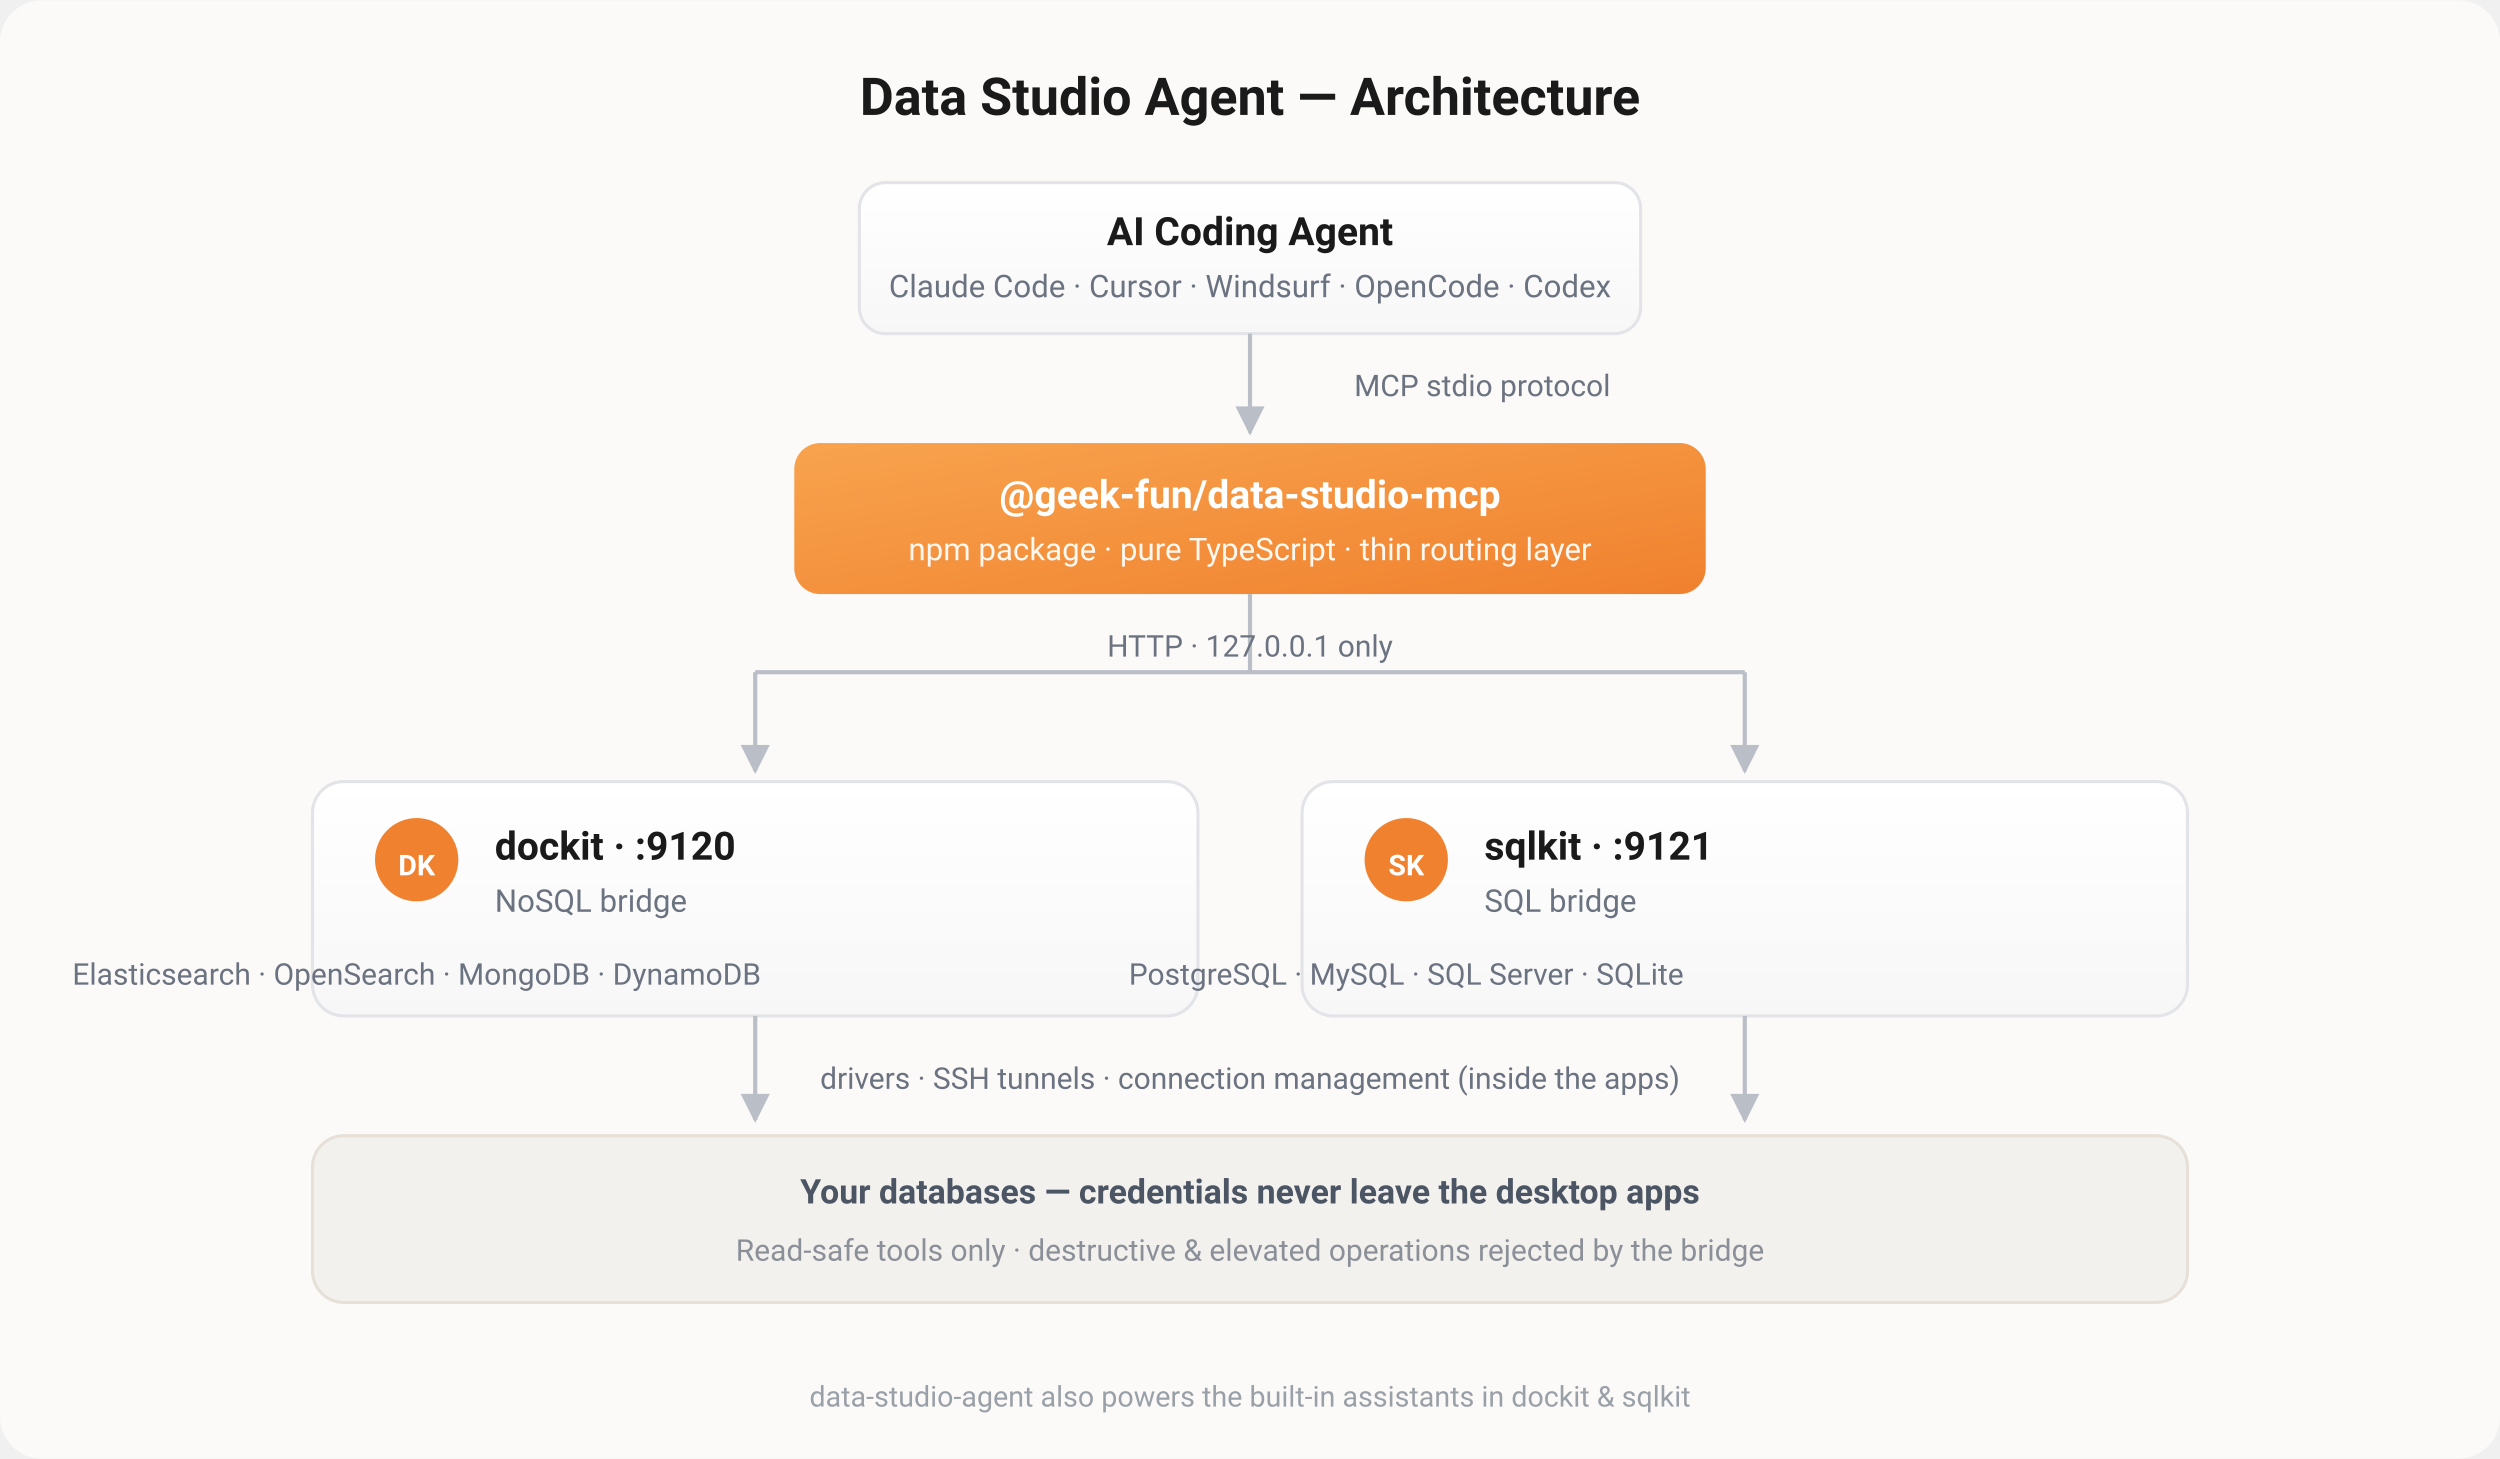
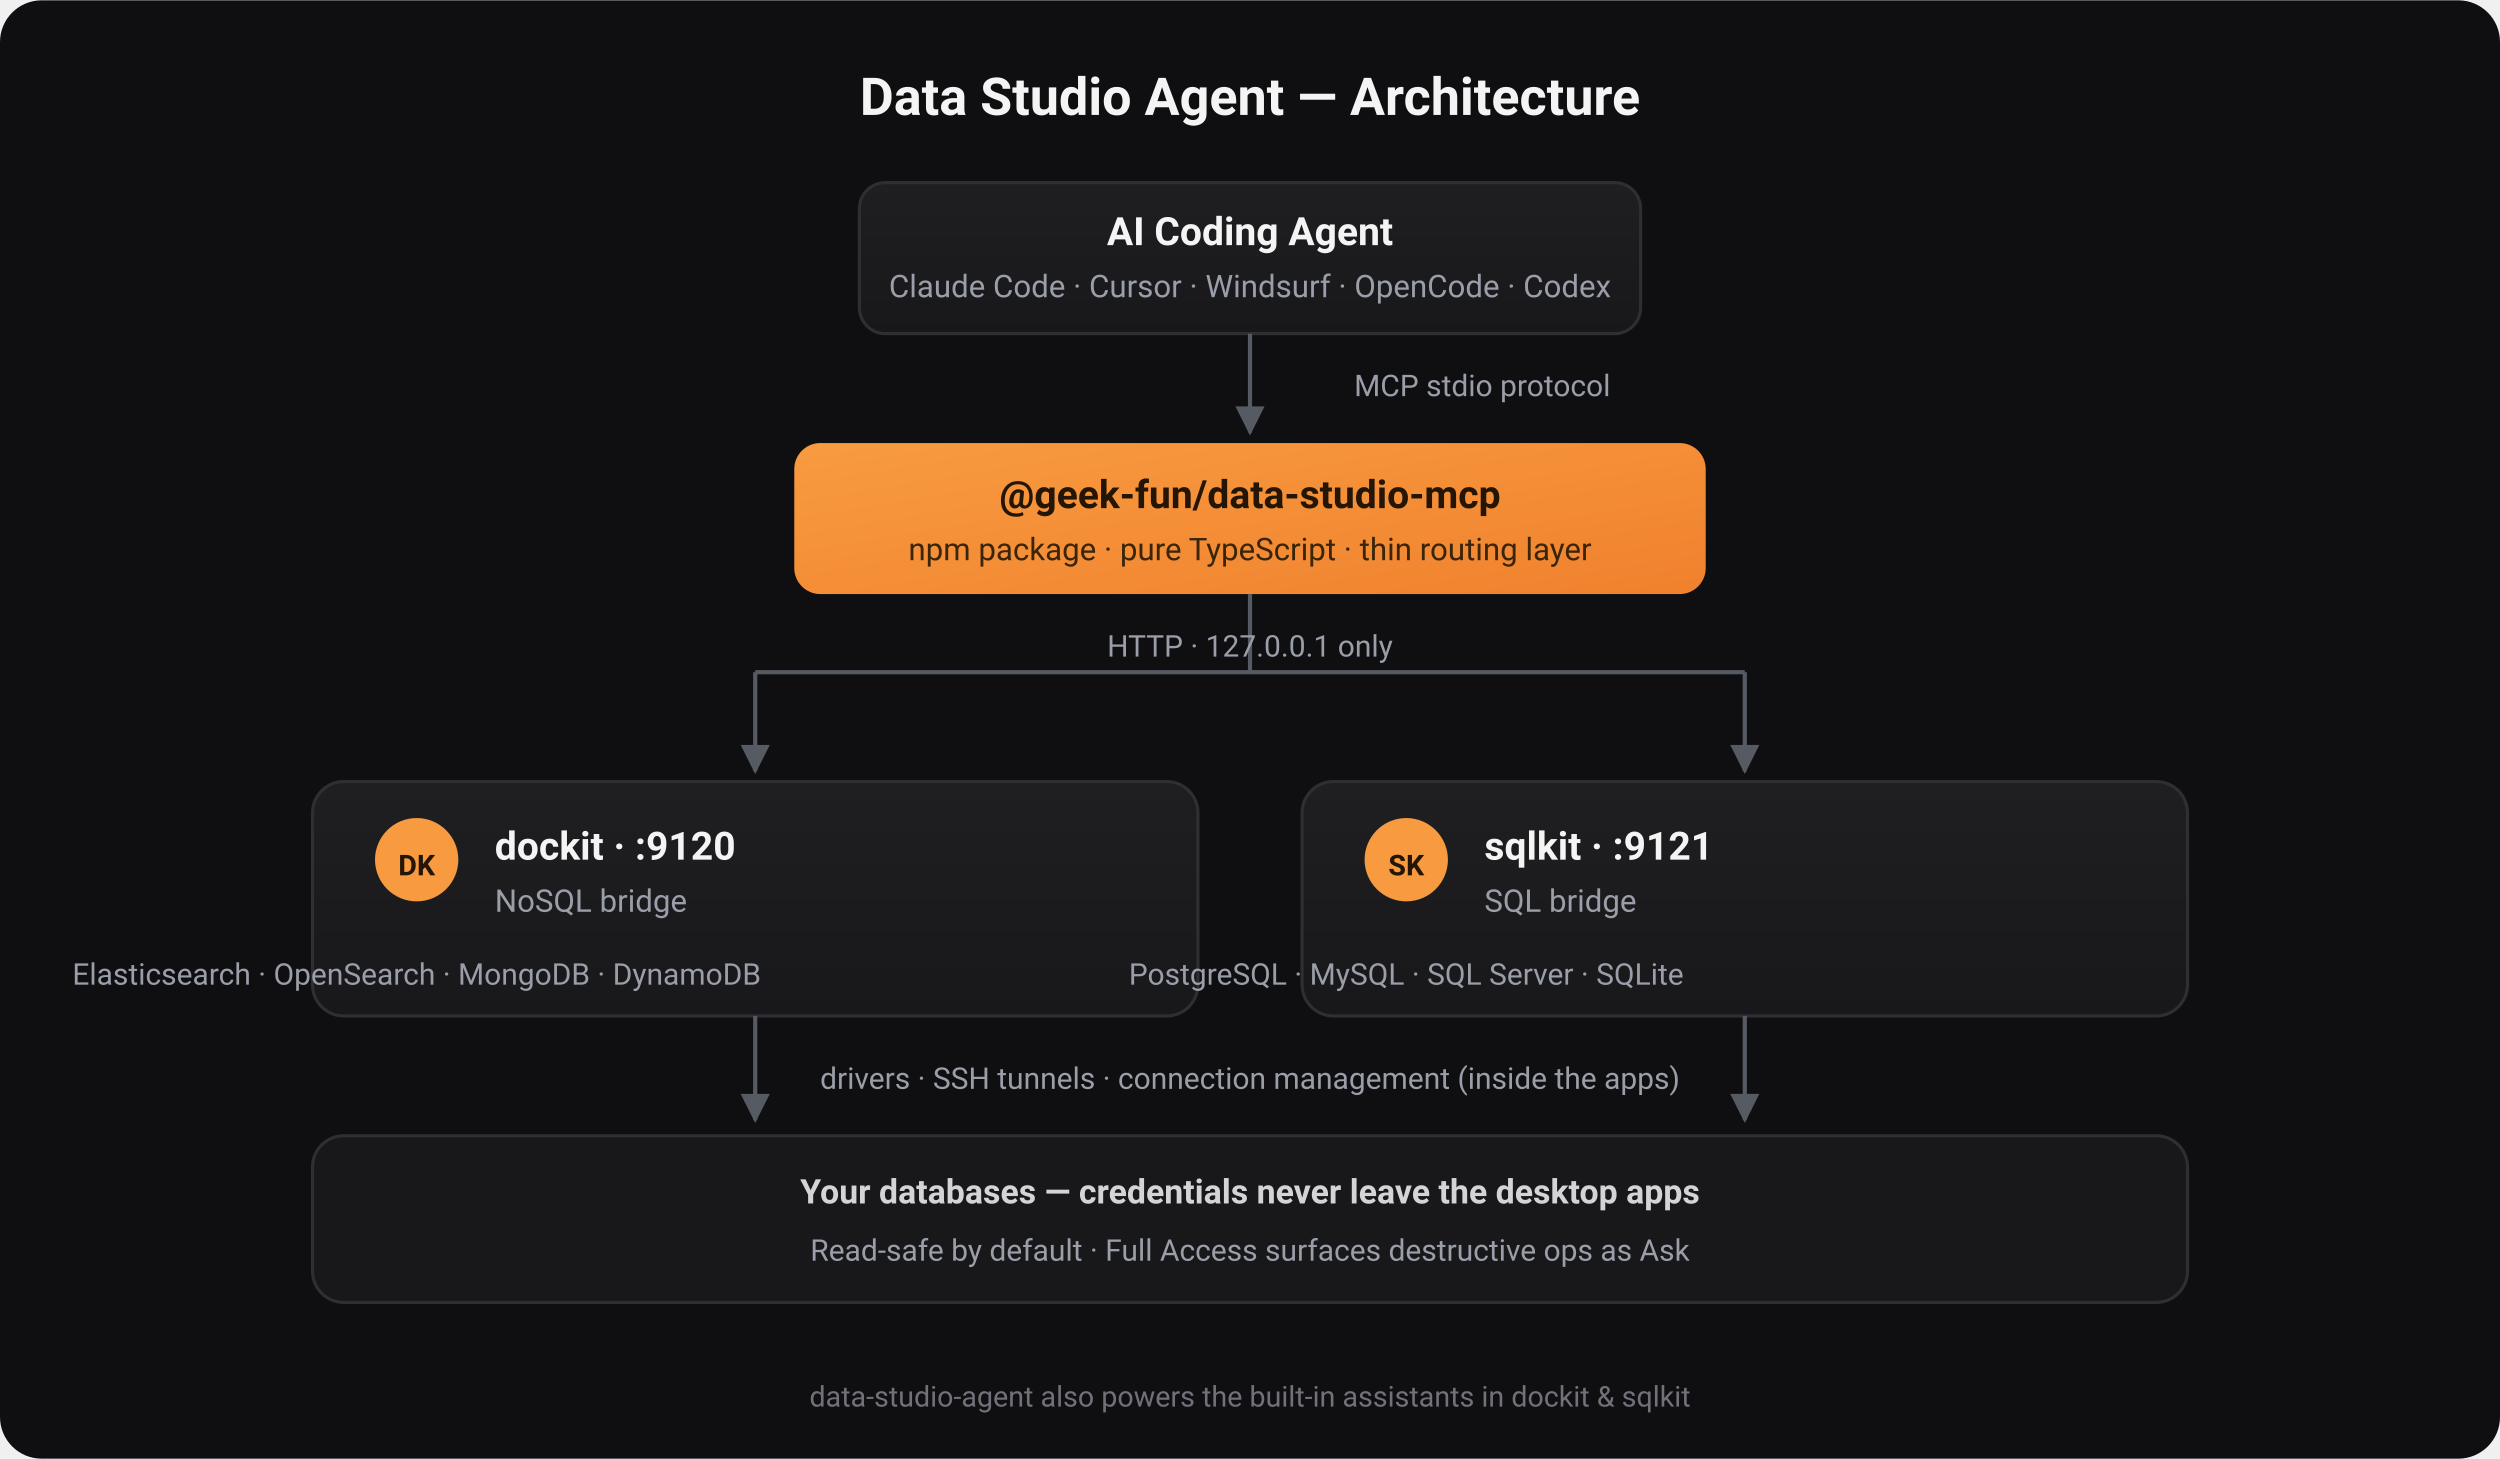
<svg xmlns="http://www.w3.org/2000/svg" viewBox="0 0 960 560" width="1280" height="747" font-family="-apple-system, BlinkMacSystemFont, 'Segoe UI', Roboto, sans-serif">
  <defs>
    <linearGradient id="boxbg" x1="0" y1="0" x2="0" y2="1">
-       <stop offset="0" stop-color="#ffffff" />
-       <stop offset="1" stop-color="#f7f7f8" />
+       <stop offset="0" stop-color="#1f1f22" />
+       <stop offset="1" stop-color="#18181b" />
    </linearGradient>
    <linearGradient id="brandbg" x1="0" y1="0" x2="1" y2="1">
-       <stop offset="0" stop-color="#f8a34e" />
+       <stop offset="0" stop-color="#f89b40" />
      <stop offset="1" stop-color="#f0812e" />
    </linearGradient>
    <marker id="arrow" viewBox="0 0 10 10" refX="9" refY="5" markerWidth="7" markerHeight="7" orient="auto-start-reverse">
-       <path d="M0 0 L10 5 L0 10 z" fill="#b9bec7" />
+       <path d="M0 0 L10 5 L0 10 z" fill="#565a63" />
    </marker>
  </defs>
-   <rect width="960" height="560" fill="#fbfaf8" rx="16" />
-   <text x="480" y="44" text-anchor="middle" font-size="20" font-weight="700" fill="#1a1a1a">Data Studio Agent — Architecture</text>
-   <rect x="330" y="70" width="300" height="58" rx="10" fill="url(#boxbg)" stroke="#e3e4e8" stroke-width="1.2" />
-   <text x="480" y="94" text-anchor="middle" font-size="15" font-weight="700" fill="#1a1a1a">AI Coding Agent</text>
-   <text x="480" y="114" text-anchor="middle" font-size="12" fill="#6b7280">Claude Code · Cursor · Windsurf · OpenCode · Codex</text>
-   <line x1="480" y1="128" x2="480" y2="166" stroke="#b9bec7" stroke-width="1.6" marker-end="url(#arrow)" />
-   <text x="520" y="152" font-size="11.5" fill="#6b7280">MCP stdio protocol</text>
+   <rect width="960" height="560" fill="#0f0f11" rx="16" />
+   <text x="480" y="44" text-anchor="middle" font-size="20" font-weight="700" fill="#f4f4f5">Data Studio Agent — Architecture</text>
+   <rect x="330" y="70" width="300" height="58" rx="10" fill="url(#boxbg)" stroke="#2e2e33" stroke-width="1.2" />
+   <text x="480" y="94" text-anchor="middle" font-size="15" font-weight="700" fill="#f4f4f5">AI Coding Agent</text>
+   <text x="480" y="114" text-anchor="middle" font-size="12" fill="#9a9ea8">Claude Code · Cursor · Windsurf · OpenCode · Codex</text>
+   <line x1="480" y1="128" x2="480" y2="166" stroke="#565a63" stroke-width="1.6" marker-end="url(#arrow)" />
+   <text x="520" y="152" font-size="11.5" fill="#9a9ea8">MCP stdio protocol</text>
  <rect x="305" y="170" width="350" height="58" rx="10" fill="url(#brandbg)" stroke="none" />
-   <text x="480" y="195" text-anchor="middle" font-size="15" font-weight="700" fill="#ffffff">@geek-fun/data-studio-mcp</text>
-   <text x="480" y="215" text-anchor="middle" font-size="12" fill="#fff8f0">npm package · pure TypeScript · thin routing layer</text>
-   <line x1="480" y1="228" x2="480" y2="258" stroke="#b9bec7" stroke-width="1.6" />
-   <line x1="290" y1="258" x2="670" y2="258" stroke="#b9bec7" stroke-width="1.6" />
-   <line x1="290" y1="258" x2="290" y2="296" stroke="#b9bec7" stroke-width="1.6" marker-end="url(#arrow)" />
-   <line x1="670" y1="258" x2="670" y2="296" stroke="#b9bec7" stroke-width="1.6" marker-end="url(#arrow)" />
-   <text x="480" y="252" text-anchor="middle" font-size="11.5" fill="#6b7280">HTTP · 127.0.0.1 only</text>
-   <rect x="120" y="300" width="340" height="90" rx="12" fill="url(#boxbg)" stroke="#e3e4e8" stroke-width="1.2" />
-   <circle cx="160" cy="330" r="16" fill="#f0812e" />
-   <text x="160" y="336" text-anchor="middle" font-size="11" font-weight="700" fill="#fff">DK</text>
-   <text x="190" y="330" font-size="15" font-weight="700" fill="#1a1a1a">dockit · :9120</text>
-   <text x="190" y="350" font-size="12" fill="#6b7280">NoSQL bridge</text>
-   <text x="160" y="378" text-anchor="middle" font-size="11.5" fill="#6b7280">Elasticsearch · OpenSearch · MongoDB · DynamoDB</text>
-   <rect x="500" y="300" width="340" height="90" rx="12" fill="url(#boxbg)" stroke="#e3e4e8" stroke-width="1.2" />
-   <circle cx="540" cy="330" r="16" fill="#f0812e" />
-   <text x="540" y="336" text-anchor="middle" font-size="11" font-weight="700" fill="#fff">SK</text>
-   <text x="570" y="330" font-size="15" font-weight="700" fill="#1a1a1a">sqlkit · :9121</text>
-   <text x="570" y="350" font-size="12" fill="#6b7280">SQL bridge</text>
-   <text x="540" y="378" text-anchor="middle" font-size="11.5" fill="#6b7280">PostgreSQL · MySQL · SQL Server · SQLite</text>
-   <line x1="290" y1="390" x2="290" y2="430" stroke="#b9bec7" stroke-width="1.6" marker-end="url(#arrow)" />
-   <line x1="670" y1="390" x2="670" y2="430" stroke="#b9bec7" stroke-width="1.6" marker-end="url(#arrow)" />
-   <text x="480" y="418" text-anchor="middle" font-size="11.5" fill="#6b7280">drivers · SSH tunnels · connection management (inside the apps)</text>
-   <rect x="120" y="436" width="720" height="64" rx="12" fill="#f3f1ee" stroke="#e6e0d8" stroke-width="1.2" />
-   <text x="480" y="462" text-anchor="middle" font-size="13" font-weight="600" fill="#4b5563">Your databases — credentials never leave the desktop apps</text>
-   <text x="480" y="484" text-anchor="middle" font-size="11.5" fill="#8a8f98">Read-safe tools only · destructive &amp; elevated operations rejected by the bridge</text>
-   <text x="480" y="540" text-anchor="middle" font-size="11" fill="#9aa0a8">data-studio-agent also powers the built-in assistants in dockit &amp; sqlkit</text>
+   <text x="480" y="195" text-anchor="middle" font-size="15" font-weight="700" fill="#241505">@geek-fun/data-studio-mcp</text>
+   <text x="480" y="215" text-anchor="middle" font-size="12" fill="#3a2508">npm package · pure TypeScript · thin routing layer</text>
+   <line x1="480" y1="228" x2="480" y2="258" stroke="#565a63" stroke-width="1.6" />
+   <line x1="290" y1="258" x2="670" y2="258" stroke="#565a63" stroke-width="1.6" />
+   <line x1="290" y1="258" x2="290" y2="296" stroke="#565a63" stroke-width="1.6" marker-end="url(#arrow)" />
+   <line x1="670" y1="258" x2="670" y2="296" stroke="#565a63" stroke-width="1.6" marker-end="url(#arrow)" />
+   <text x="480" y="252" text-anchor="middle" font-size="11.5" fill="#9a9ea8">HTTP · 127.0.0.1 only</text>
+   <rect x="120" y="300" width="340" height="90" rx="12" fill="url(#boxbg)" stroke="#2e2e33" stroke-width="1.2" />
+   <circle cx="160" cy="330" r="16" fill="#f89b40" />
+   <text x="160" y="336" text-anchor="middle" font-size="11" font-weight="700" fill="#241505">DK</text>
+   <text x="190" y="330" font-size="15" font-weight="700" fill="#f4f4f5">dockit · :9120</text>
+   <text x="190" y="350" font-size="12" fill="#9a9ea8">NoSQL bridge</text>
+   <text x="160" y="378" text-anchor="middle" font-size="11.5" fill="#9a9ea8">Elasticsearch · OpenSearch · MongoDB · DynamoDB</text>
+   <rect x="500" y="300" width="340" height="90" rx="12" fill="url(#boxbg)" stroke="#2e2e33" stroke-width="1.2" />
+   <circle cx="540" cy="330" r="16" fill="#f89b40" />
+   <text x="540" y="336" text-anchor="middle" font-size="11" font-weight="700" fill="#241505">SK</text>
+   <text x="570" y="330" font-size="15" font-weight="700" fill="#f4f4f5">sqlkit · :9121</text>
+   <text x="570" y="350" font-size="12" fill="#9a9ea8">SQL bridge</text>
+   <text x="540" y="378" text-anchor="middle" font-size="11.5" fill="#9a9ea8">PostgreSQL · MySQL · SQL Server · SQLite</text>
+   <line x1="290" y1="390" x2="290" y2="430" stroke="#565a63" stroke-width="1.6" marker-end="url(#arrow)" />
+   <line x1="670" y1="390" x2="670" y2="430" stroke="#565a63" stroke-width="1.6" marker-end="url(#arrow)" />
+   <text x="480" y="418" text-anchor="middle" font-size="11.5" fill="#9a9ea8">drivers · SSH tunnels · connection management (inside the apps)</text>
+   <rect x="120" y="436" width="720" height="64" rx="12" fill="#18181b" stroke="#2e2e33" stroke-width="1.2" />
+   <text x="480" y="462" text-anchor="middle" font-size="13" font-weight="600" fill="#d4d4d8">Your databases — credentials never leave the desktop apps</text>
+   <text x="480" y="484" text-anchor="middle" font-size="11.5" fill="#9a9ea8">Read-safe by default · Full Access surfaces destructive ops as Ask</text>
+   <text x="480" y="540" text-anchor="middle" font-size="11" fill="#71717a">data-studio-agent also powers the built-in assistants in dockit &amp; sqlkit</text>
</svg>
